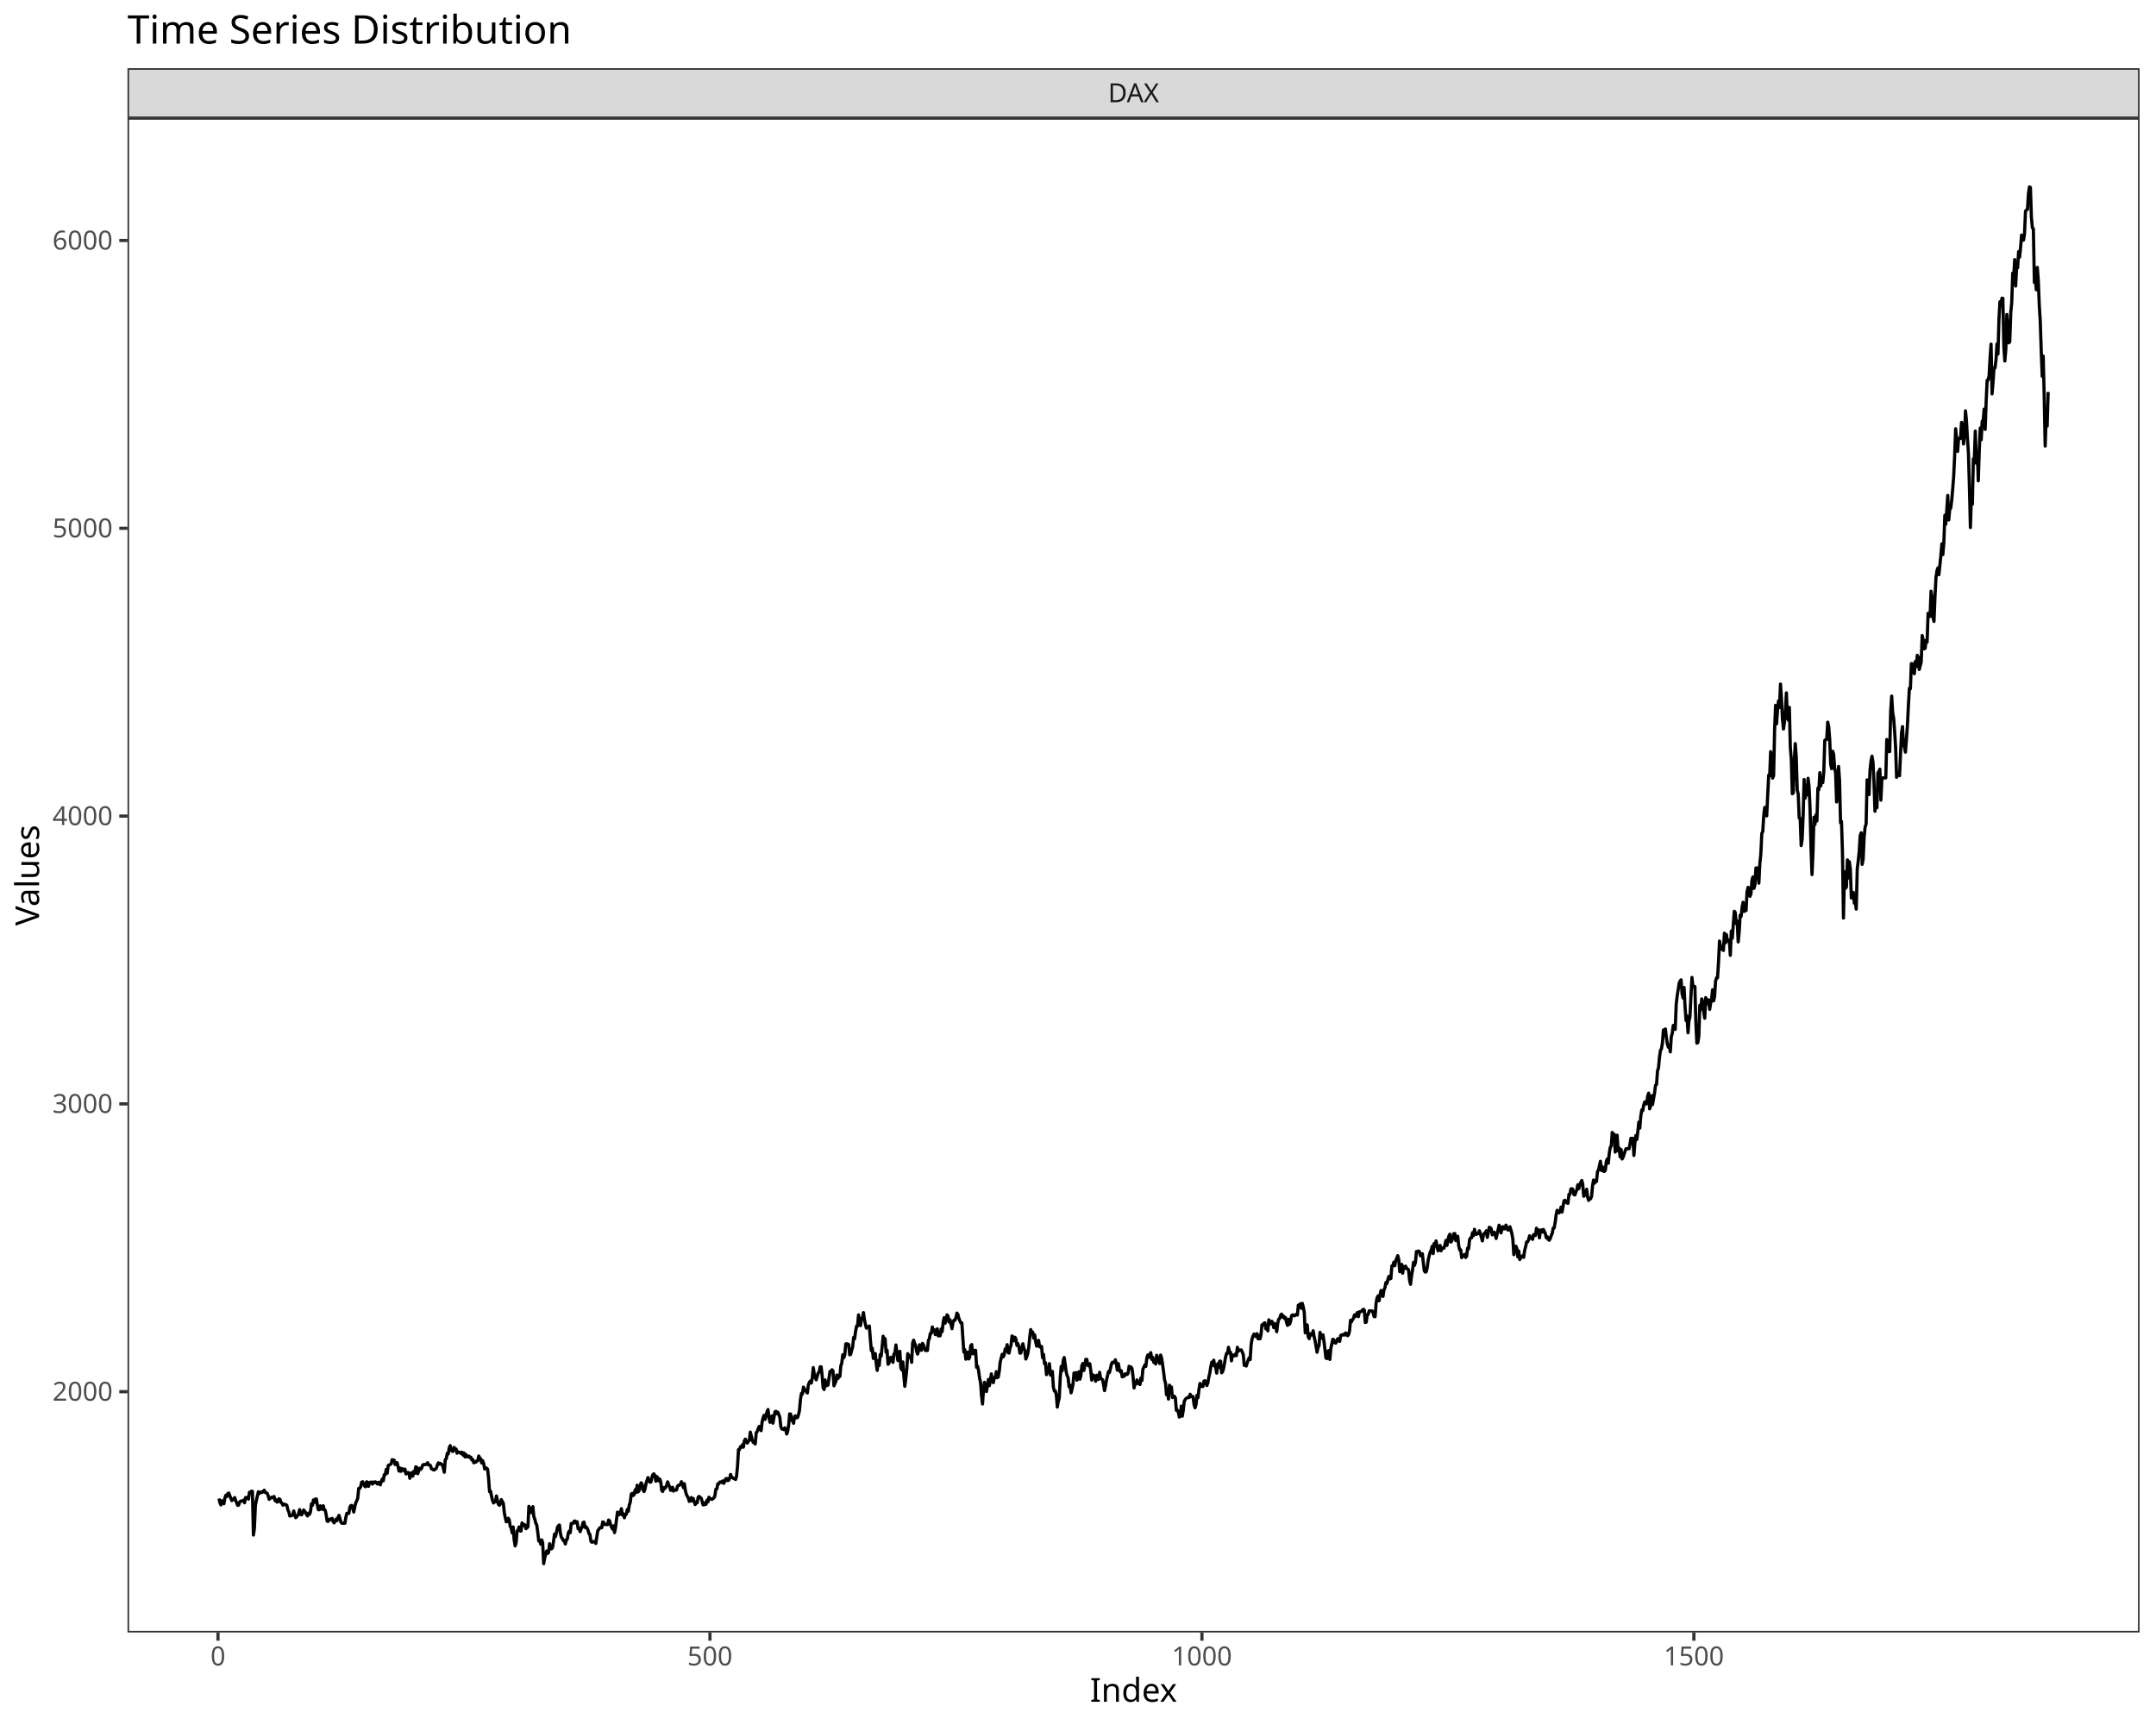
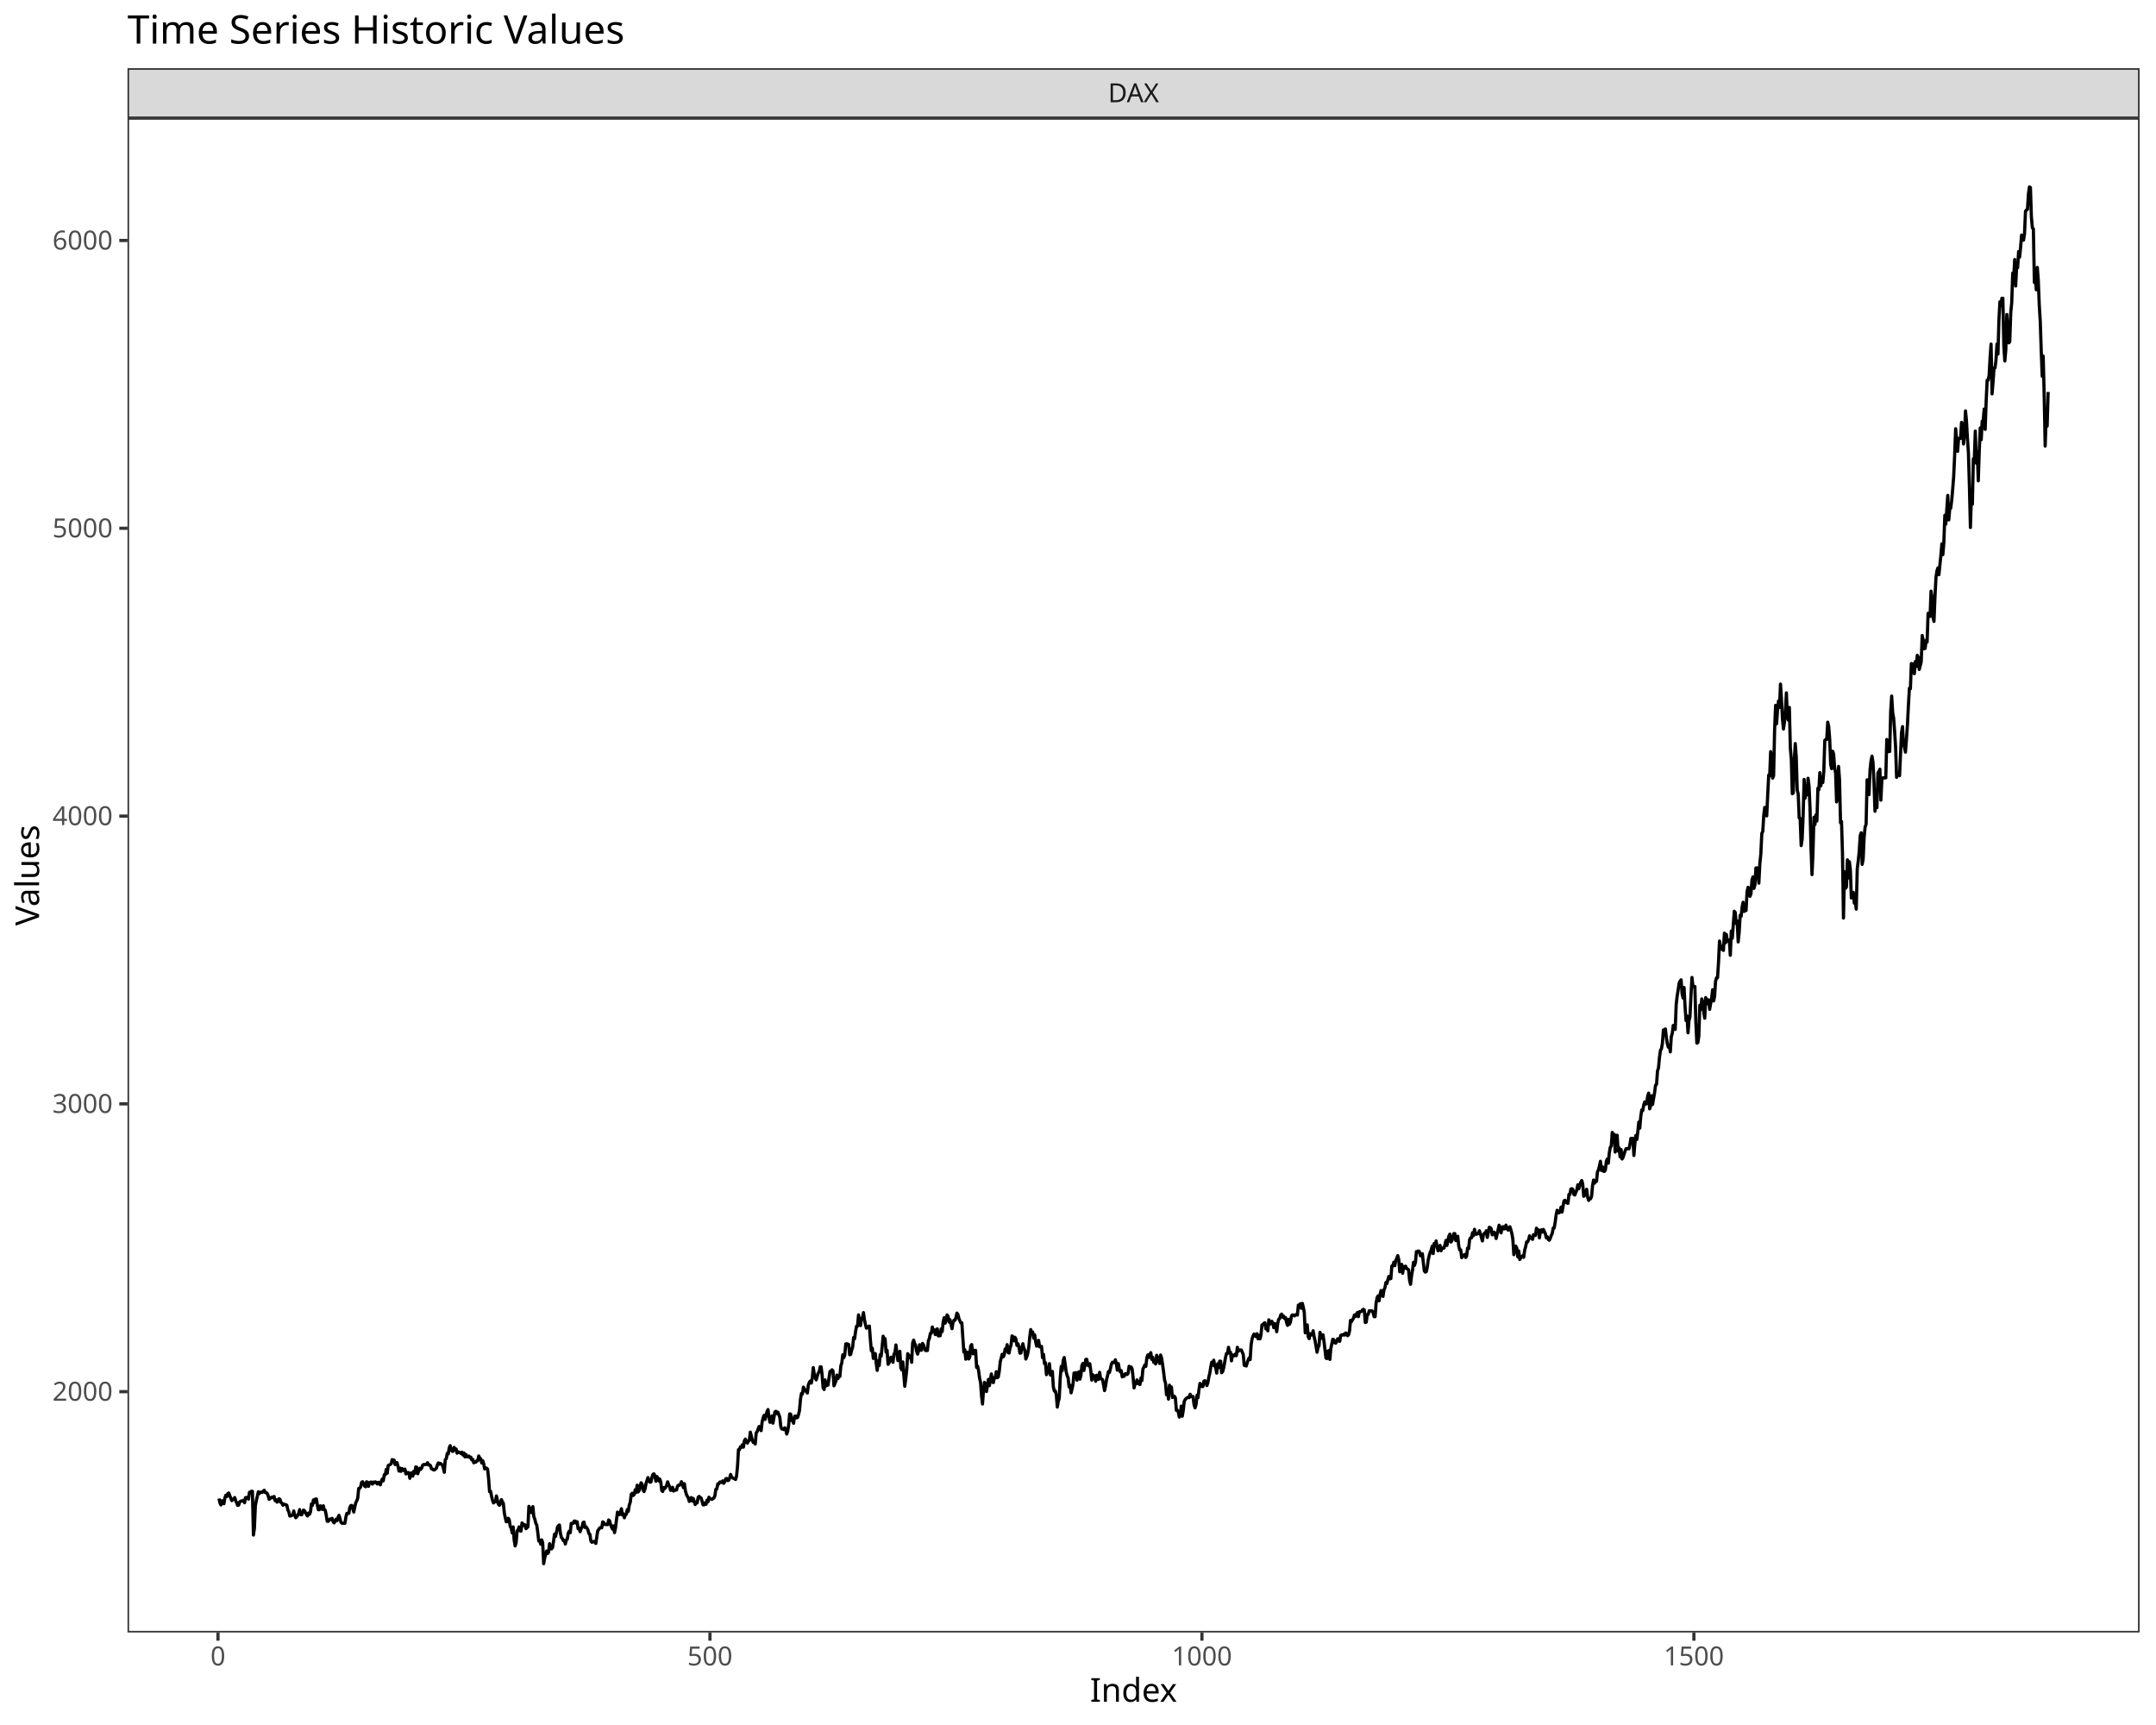
<svg xmlns="http://www.w3.org/2000/svg" class="svglite" data-engine-version="2.0" width="720.00pt" height="576.00pt" viewBox="0 0 720.00 576.00">
  <defs>
    <style type="text/css">
    .svglite line, .svglite polyline, .svglite polygon, .svglite path, .svglite rect, .svglite circle {
      fill: none;
      stroke: #000000;
      stroke-linecap: round;
      stroke-linejoin: round;
      stroke-miterlimit: 10.00;
    }
  </style>
  </defs>
  <rect width="100%" height="100%" style="stroke: none; fill: #FFFFFF;" />
  <defs>
    <clipPath id="cpMC4wMHw3MjAuMDB8MC4wMHw1NzYuMDA=">
      <rect x="0.00" y="0.00" width="720.00" height="576.00" />
    </clipPath>
  </defs>
  <g clip-path="url(#cpMC4wMHw3MjAuMDB8MC4wMHw1NzYuMDA=)">
    <rect x="0.00" y="0.00" width="720.00" height="576.00" style="stroke-width: 1.07; stroke: #FFFFFF; fill: #FFFFFF;" />
  </g>
  <defs>
    <clipPath id="cpNDIuNTh8NzE0LjUyfDM5LjQzfDU0NS4xMQ==">
      <rect x="42.58" y="39.43" width="671.94" height="505.68" />
    </clipPath>
  </defs>
  <g clip-path="url(#cpNDIuNTh8NzE0LjUyfDM5LjQzfDU0NS4xMQ==)">
    <rect x="42.58" y="39.43" width="671.94" height="505.68" style="stroke-width: 1.07; stroke: none; fill: #FFFFFF;" />
    <polyline points="73.13,500.37 73.45,501.82 73.78,502.51 74.11,501.11 74.44,501.39 74.77,502.11 75.10,500.18 75.43,499.27 75.75,499.72 76.08,498.72 76.41,498.54 76.74,499.45 77.07,500.26 77.40,501.07 77.73,500.75 78.05,500.48 78.38,500.06 78.71,501.10 79.04,501.84 79.37,502.66 79.70,502.58 80.03,501.53 80.35,501.28 80.68,501.16 81.01,501.24 81.34,500.92 81.67,501.79 82.00,500.07 82.33,500.21 82.65,499.92 82.98,500.58 83.31,498.29 83.64,498.32 83.97,497.93 84.30,497.98 84.63,512.57 84.95,510.41 85.28,502.78 85.61,500.97 85.94,499.61 86.27,498.13 86.60,498.73 86.93,498.29 87.25,498.18 87.58,498.34 87.91,497.99 88.24,497.61 88.57,498.37 88.90,498.41 89.23,498.67 89.55,499.42 89.88,500.65 90.21,500.38 90.54,500.04 90.87,499.90 91.20,500.14 91.53,499.69 91.86,501.09 92.18,500.76 92.51,501.58 92.84,501.39 93.17,500.46 93.50,500.65 93.83,501.71 94.16,501.90 94.48,502.61 94.81,502.24 95.14,502.41 95.47,502.41 95.80,502.66 96.13,504.18 96.46,504.84 96.78,506.21 97.11,506.19 97.44,506.04 97.77,505.85 98.10,504.53 98.43,506.01 98.76,506.79 99.08,506.48 99.41,505.98 99.74,505.34 100.07,504.07 100.40,505.75 100.73,505.82 101.06,505.13 101.38,504.22 101.71,504.48 102.04,505.08 102.37,505.77 102.70,506.20 103.03,505.23 103.36,505.64 103.68,504.86 104.01,502.15 104.34,502.64 104.67,500.84 105.00,501.67 105.33,500.53 105.66,500.54 105.98,502.58 106.31,504.12 106.64,504.12 106.97,502.82 107.30,503.16 107.63,504.01 107.96,502.80 108.28,504.11 108.61,504.29 108.94,505.91 109.27,507.96 109.60,508.00 109.93,507.49 110.26,507.21 110.58,507.43 110.91,507.00 111.24,508.09 111.57,508.51 111.90,507.92 112.23,507.26 112.56,507.77 112.88,506.70 113.21,505.99 113.54,507.05 113.87,508.33 114.20,508.63 114.53,508.63 114.86,508.63 115.19,508.63 115.51,506.57 115.84,505.32 116.17,505.32 116.50,505.32 116.83,503.31 117.16,502.74 117.49,502.68 117.81,503.74 118.14,504.89 118.47,503.22 118.80,501.80 119.13,501.17 119.46,500.30 119.79,497.01 120.11,496.97 120.44,496.47 120.77,494.95 121.10,494.77 121.43,495.43 121.76,496.23 122.09,496.45 122.41,494.80 122.74,494.92 123.07,496.31 123.40,495.15 123.73,494.90 124.06,494.90 124.39,495.56 124.71,494.88 125.04,495.09 125.37,494.81 125.70,495.09 126.03,495.53 126.36,494.96 126.69,495.37 127.01,495.81 127.34,494.63 127.67,493.85 128.00,494.46 128.33,492.43 128.66,492.44 128.99,490.65 129.31,491.92 129.64,489.36 129.97,489.18 130.30,489.03 130.63,488.79 130.96,487.39 131.29,487.54 131.61,487.54 131.94,489.03 132.27,488.38 132.60,488.41 132.93,489.69 133.26,491.22 133.59,490.21 133.91,491.30 134.24,490.36 134.57,490.65 134.90,491.05 135.23,490.55 135.56,492.16 135.89,491.97 136.22,491.69 136.54,491.77 136.87,493.63 137.20,492.10 137.53,491.76 137.86,492.88 138.19,491.28 138.52,491.97 138.84,489.80 139.17,489.93 139.50,492.10 139.83,491.19 140.16,490.28 140.49,490.64 140.82,490.21 141.14,489.26 141.47,489.02 141.80,489.02 142.13,489.02 142.46,488.96 142.79,488.42 143.12,489.18 143.44,489.13 143.77,489.40 144.10,490.48 144.43,490.53 144.76,490.82 145.09,490.82 145.42,490.52 145.74,490.27 146.07,489.12 146.40,488.47 146.73,488.90 147.06,488.65 147.39,488.92 147.72,489.12 148.04,490.13 148.37,491.61 148.70,487.41 149.03,487.11 149.36,485.32 149.69,485.49 150.02,483.49 150.34,482.73 150.67,483.96 151.00,484.60 151.33,484.60 151.66,483.30 151.99,484.08 152.32,483.85 152.64,485.24 152.97,484.74 153.30,484.97 153.63,484.97 153.96,485.38 154.29,484.93 154.62,485.86 154.94,485.16 155.27,486.48 155.60,485.68 155.93,486.44 156.26,486.44 156.59,486.19 156.92,486.73 157.24,486.57 157.57,487.51 157.90,487.34 158.23,488.45 158.56,488.14 158.89,488.24 159.22,487.77 159.55,487.77 159.87,486.17 160.20,486.80 160.53,487.09 160.86,488.50 161.19,487.74 161.52,488.69 161.85,490.50 162.17,490.11 162.50,490.27 162.83,490.56 163.16,493.57 163.49,498.07 163.82,497.93 164.15,499.60 164.47,500.94 164.80,501.85 165.13,501.42 165.46,501.48 165.79,499.52 166.12,501.00 166.45,502.32 166.77,502.64 167.10,502.21 167.43,500.74 167.76,501.40 168.09,501.98 168.42,505.16 168.75,506.84 169.07,508.14 169.40,508.07 169.73,506.96 170.06,507.48 170.39,509.68 170.72,510.23 171.05,511.87 171.37,509.86 171.70,514.19 172.03,516.20 172.36,515.13 172.69,511.19 173.02,510.85 173.35,509.86 173.67,511.16 174.00,511.25 174.33,508.52 174.66,509.41 174.99,509.03 175.32,509.21 175.65,510.45 175.97,510.14 176.30,509.84 176.63,502.99 176.96,505.03 177.29,503.60 177.62,505.11 177.95,503.08 178.27,506.40 178.60,507.26 178.93,508.63 179.26,509.25 179.59,511.72 179.92,514.57 180.25,514.30 180.57,515.62 180.90,514.20 181.23,515.11 181.56,522.13 181.89,520.29 182.22,519.03 182.55,517.90 182.88,518.73 183.20,518.36 183.53,515.47 183.86,517.17 184.19,517.18 184.52,516.78 184.85,514.70 185.18,512.27 185.50,513.07 185.83,511.69 186.16,509.97 186.49,509.47 186.82,509.22 187.15,511.96 187.48,513.36 187.80,513.73 188.13,514.43 188.46,514.34 188.79,515.57 189.12,514.20 189.45,513.92 189.78,511.91 190.10,511.27 190.43,511.80 190.76,508.68 191.09,508.73 191.42,508.66 191.75,507.91 192.08,507.91 192.40,508.57 192.73,508.14 193.06,510.47 193.39,510.18 193.72,511.45 194.05,510.53 194.38,509.89 194.70,508.41 195.03,508.24 195.36,510.04 195.69,509.80 196.02,510.22 196.35,510.87 196.68,512.10 197.00,512.33 197.33,514.60 197.66,514.98 197.99,514.85 198.32,514.70 198.65,514.90 198.98,515.38 199.30,513.16 199.63,511.07 199.96,510.73 200.29,510.14 200.62,510.14 200.95,510.14 201.28,508.18 201.60,508.34 201.93,509.05 202.26,509.05 202.59,509.05 202.92,509.09 203.25,507.55 203.58,507.82 203.90,509.05 204.23,509.95 204.56,510.60 204.89,509.50 205.22,511.76 205.55,510.16 205.88,507.41 206.21,504.91 206.53,505.76 206.86,505.76 207.19,504.99 207.52,503.77 207.85,505.89 208.18,505.48 208.51,506.81 208.83,505.76 209.16,505.63 209.49,504.06 209.82,504.66 210.15,502.56 210.48,501.60 210.81,498.92 211.13,498.63 211.46,499.37 211.79,499.02 212.12,497.46 212.45,498.36 212.78,495.93 213.11,498.17 213.43,497.72 213.76,496.32 214.09,495.13 214.42,495.50 214.75,497.55 215.08,498.05 215.41,497.18 215.73,495.44 216.06,494.35 216.39,493.38 216.72,494.44 217.05,494.92 217.38,494.85 217.71,493.30 218.03,492.38 218.36,492.13 218.69,492.69 219.02,494.60 219.35,493.04 219.68,493.50 220.01,494.51 220.33,493.87 220.66,494.81 220.99,497.69 221.32,498.02 221.65,496.72 221.98,497.05 222.31,496.67 222.63,495.91 222.96,494.81 223.29,495.75 223.62,496.40 223.95,497.65 224.28,497.52 224.61,496.63 224.93,497.89 225.26,497.55 225.59,497.55 225.92,497.55 226.25,496.26 226.58,495.93 226.91,495.96 227.24,495.57 227.56,494.76 227.89,495.44 228.22,496.74 228.55,495.44 228.88,497.75 229.21,498.95 229.54,499.62 229.86,500.16 230.19,501.34 230.52,500.55 230.85,500.06 231.18,501.22 231.51,500.36 231.84,501.43 232.16,502.39 232.49,501.55 232.82,501.84 233.15,499.96 233.48,499.67 233.81,500.02 234.14,500.21 234.46,501.28 234.79,502.49 235.12,502.49 235.45,501.79 235.78,502.31 236.11,500.92 236.44,501.48 236.76,499.94 237.09,500.52 237.42,500.52 237.75,500.67 238.08,500.39 238.41,500.20 238.74,499.44 239.06,497.28 239.39,497.15 239.72,495.47 240.05,495.47 240.38,494.88 240.71,494.83 241.04,495.01 241.36,494.49 241.69,495.30 242.02,494.76 242.35,493.79 242.68,493.68 243.01,494.39 243.34,494.28 243.66,493.57 243.99,492.34 244.32,493.23 244.65,493.43 244.98,493.68 245.31,493.77 245.64,494.02 245.96,492.98 246.29,489.73 246.62,484.04 246.95,484.07 247.28,483.07 247.61,483.29 247.94,482.41 248.26,483.23 248.59,481.09 248.92,480.54 249.25,481.37 249.58,481.87 249.91,481.17 250.24,480.97 250.57,478.20 250.89,479.49 251.22,480.82 251.55,481.66 251.88,481.70 252.21,482.17 252.54,478.40 252.87,478.03 253.19,477.11 253.52,476.33 253.85,477.16 254.18,477.71 254.51,474.83 254.84,473.47 255.17,472.60 255.49,473.97 255.82,472.50 256.15,471.39 256.48,470.67 256.81,473.39 257.14,474.93 257.47,473.57 257.79,472.80 258.12,475.21 258.45,473.39 258.78,471.46 259.11,471.24 259.44,472.03 259.77,471.55 260.09,472.34 260.42,473.23 260.75,476.34 261.08,477.16 261.41,477.14 261.74,477.35 262.07,476.77 262.39,477.26 262.72,478.84 263.05,477.90 263.38,475.78 263.71,472.12 264.04,472.18 264.37,474.35 264.69,474.10 265.02,475.25 265.35,472.92 265.68,472.80 266.01,473.44 266.34,473.32 266.67,472.34 266.99,470.94 267.32,467.24 267.65,465.26 267.98,465.47 268.31,463.18 268.64,463.80 268.97,464.30 269.29,464.73 269.62,465.14 269.95,462.46 270.28,461.59 270.61,461.14 270.94,461.82 271.27,460.08 271.59,456.66 271.92,458.81 272.25,460.01 272.58,460.76 272.91,459.54 273.24,458.45 273.57,458.11 273.90,456.39 274.22,456.41 274.55,459.21 274.88,463.38 275.21,463.97 275.54,460.78 275.87,462.76 276.20,462.60 276.52,462.48 276.85,460.16 277.18,457.95 277.51,457.95 277.84,457.39 278.17,457.76 278.50,462.74 278.82,462.00 279.15,461.19 279.48,459.14 279.81,460.34 280.14,459.69 280.47,459.61 280.80,456.07 281.12,455.11 281.45,452.36 281.78,453.35 282.11,452.45 282.44,448.75 282.77,448.69 283.10,448.79 283.42,448.95 283.75,452.39 284.08,452.25 284.41,450.85 284.74,449.82 285.07,446.61 285.40,447.03 285.72,444.59 286.05,442.82 286.38,442.82 286.71,439.06 287.04,441.93 287.37,442.63 287.70,440.16 288.02,440.16 288.35,438.30 288.68,440.68 289.01,442.24 289.34,443.49 289.67,443.08 290.00,443.07 290.32,442.77 290.65,447.20 290.98,451.01 291.31,450.18 291.64,453.59 291.97,452.17 292.30,451.96 292.62,455.24 292.95,457.59 293.28,454.38 293.61,455.97 293.94,452.33 294.27,452.84 294.60,449.64 294.92,446.18 295.25,447.21 295.58,447.01 295.91,451.52 296.24,450.86 296.57,455.55 296.90,455.12 297.23,453.50 297.55,453.19 297.88,454.24 298.21,454.90 298.54,452.13 298.87,451.70 299.20,449.10 299.53,451.83 299.85,454.31 300.18,453.77 300.51,451.22 300.84,456.73 301.17,457.45 301.50,454.77 301.83,459.20 302.15,462.90 302.48,460.42 302.81,457.32 303.14,452.00 303.47,452.64 303.80,453.35 304.13,452.73 304.45,454.90 304.78,448.41 305.11,447.50 305.44,448.54 305.77,449.27 306.10,451.20 306.43,452.15 306.75,451.08 307.08,449.03 307.41,450.82 307.74,450.86 308.07,448.58 308.40,449.05 308.73,450.10 309.05,450.96 309.38,450.96 309.71,450.96 310.04,447.68 310.37,446.93 310.70,445.23 311.03,445.17 311.35,443.09 311.68,444.40 312.01,444.01 312.34,445.64 312.67,444.33 313.00,443.71 313.33,446.06 313.65,446.04 313.98,446.01 314.31,443.73 314.64,444.64 314.97,441.50 315.30,440.00 315.63,441.84 315.95,440.43 316.28,439.06 316.61,439.54 316.94,441.45 317.27,440.69 317.60,442.25 317.93,443.67 318.26,441.50 318.58,440.86 318.91,440.86 319.24,439.96 319.57,438.46 319.90,438.93 320.23,440.26 320.56,441.07 320.88,441.73 321.21,441.73 321.54,446.63 321.87,451.47 322.20,450.66 322.53,453.85 322.86,452.22 323.18,451.50 323.51,453.77 323.84,453.14 324.17,449.43 324.50,448.97 324.83,452.03 325.16,450.86 325.48,452.09 325.81,450.90 326.14,456.58 326.47,456.19 326.80,457.66 327.13,460.15 327.46,461.64 327.78,466.00 328.11,468.82 328.44,464.22 328.77,461.57 329.10,464.21 329.43,464.65 329.76,462.56 330.08,460.61 330.41,462.69 330.74,460.78 331.07,458.76 331.40,461.36 331.73,461.68 332.06,459.97 332.38,460.10 332.71,458.02 333.04,460.03 333.37,459.77 333.70,457.90 334.03,454.74 334.36,453.45 334.68,452.21 335.01,453.07 335.34,452.51 335.67,450.45 336.00,450.83 336.33,449.00 336.66,451.63 336.98,451.80 337.31,450.07 337.64,449.17 337.97,446.09 338.30,446.35 338.63,447.72 338.96,446.55 339.28,447.17 339.61,449.26 339.94,448.69 340.27,449.67 340.60,451.84 340.93,451.78 341.26,450.02 341.59,448.69 341.91,450.14 342.24,450.87 342.57,453.80 342.90,453.04 343.23,451.91 343.56,449.94 343.89,446.38 344.21,443.96 344.54,444.91 344.87,444.79 345.20,446.84 345.53,445.73 345.86,448.01 346.19,449.50 346.51,448.58 346.84,447.58 347.17,449.74 347.50,449.72 347.83,449.59 348.16,453.34 348.49,452.26 348.81,455.33 349.14,455.03 349.47,459.01 349.80,458.24 350.13,457.70 350.46,455.34 350.79,459.14 351.11,459.23 351.44,457.93 351.77,463.15 352.10,464.47 352.43,464.47 352.76,465.78 353.09,469.84 353.41,468.02 353.74,466.84 354.07,460.03 354.40,456.26 354.73,457.71 355.06,454.31 355.39,453.30 355.71,455.51 356.04,458.01 356.37,459.32 356.70,460.07 357.03,463.10 357.36,462.52 357.69,465.09 358.01,463.79 358.34,462.16 358.67,458.46 359.00,458.78 359.33,458.33 359.66,460.86 359.99,458.80 360.31,458.03 360.64,460.53 360.97,459.28 361.30,455.97 361.63,455.27 361.96,457.61 362.29,455.94 362.61,453.91 362.94,453.91 363.27,455.86 363.60,456.09 363.93,455.35 364.26,457.65 364.59,460.84 364.92,459.04 365.24,459.29 365.57,459.81 365.90,461.21 366.23,459.21 366.56,460.32 366.89,460.62 367.22,458.23 367.54,460.18 367.87,460.46 368.20,460.67 368.53,462.37 368.86,464.34 369.19,462.85 369.52,460.76 369.84,459.48 370.17,457.98 370.50,458.29 370.83,456.99 371.16,455.52 371.49,454.87 371.82,454.99 372.14,454.99 372.47,454.05 372.80,455.34 373.13,457.52 373.46,455.32 373.79,457.08 374.12,458.07 374.44,457.69 374.77,459.75 375.10,459.10 375.43,459.56 375.76,458.73 376.09,458.76 376.42,458.96 376.74,458.53 377.07,456.21 377.40,456.87 377.73,456.47 378.06,457.04 378.39,459.81 378.72,463.44 379.04,462.03 379.37,462.10 379.70,460.77 380.03,461.76 380.36,462.13 380.69,462.31 381.02,460.13 381.34,461.00 381.67,457.20 382.00,456.52 382.33,455.76 382.66,456.26 382.99,453.37 383.32,452.43 383.64,453.26 383.97,452.36 384.30,451.67 384.63,453.92 384.96,453.23 385.29,454.89 385.62,454.91 385.94,455.44 386.27,452.54 386.60,453.39 386.93,454.50 387.26,455.29 387.59,452.47 387.92,453.48 388.25,455.64 388.57,457.97 388.90,460.73 389.23,461.87 389.56,465.73 389.89,463.84 390.22,467.18 390.55,462.53 390.87,465.15 391.20,463.14 391.53,466.66 391.86,466.14 392.19,466.22 392.52,466.80 392.85,470.93 393.17,470.86 393.50,471.53 393.83,473.18 394.16,472.49 394.49,469.52 394.82,472.89 395.15,470.94 395.47,467.99 395.80,467.33 396.13,466.95 396.46,466.74 396.79,466.54 397.12,466.69 397.45,465.55 397.77,466.33 398.10,466.33 398.43,466.33 398.76,469.05 399.09,470.09 399.42,468.99 399.75,465.88 400.07,466.71 400.40,463.97 400.73,461.95 401.06,462.36 401.39,462.97 401.72,462.97 402.05,461.19 402.37,461.04 402.70,461.41 403.03,462.65 403.36,461.75 403.69,459.82 404.02,458.50 404.35,456.39 404.67,454.85 405.00,455.85 405.33,454.18 405.66,456.14 405.99,456.64 406.32,458.50 406.65,455.38 406.97,456.66 407.30,454.52 407.63,454.52 407.96,458.38 408.29,458.04 408.62,456.87 408.95,455.09 409.27,453.23 409.60,451.94 409.93,451.94 410.26,449.88 410.59,451.55 410.92,451.51 411.25,454.40 411.58,452.41 411.90,452.75 412.23,452.70 412.56,452.13 412.89,452.68 413.22,449.88 413.55,451.20 413.88,450.77 414.20,450.77 414.53,450.77 414.86,451.49 415.19,452.30 415.52,455.92 415.85,455.59 416.18,456.14 416.50,455.11 416.83,454.11 417.16,453.39 417.49,453.99 417.82,448.99 418.15,446.97 418.48,446.04 418.80,445.44 419.13,446.08 419.46,446.31 419.79,445.34 420.12,447.04 420.45,445.92 420.78,447.06 421.10,445.81 421.43,442.40 421.76,442.38 422.09,441.85 422.42,441.69 422.75,443.75 423.08,443.31 423.40,444.39 423.73,440.71 424.06,442.12 424.39,441.95 424.72,441.19 425.05,441.93 425.38,443.33 425.70,441.94 426.03,442.74 426.36,444.67 426.69,441.94 427.02,440.51 427.35,440.29 427.68,439.14 428.00,438.79 428.33,439.81 428.66,439.45 428.99,440.29 429.32,439.96 429.65,441.60 429.98,442.56 430.30,440.54 430.63,442.18 430.96,441.36 431.29,439.41 431.62,439.08 431.95,439.10 432.28,439.39 432.61,439.06 432.93,438.91 433.26,439.12 433.59,435.79 433.92,435.84 434.25,435.33 434.58,436.87 434.91,435.22 435.23,436.43 435.56,438.20 435.89,445.05 436.22,444.23 436.55,442.40 436.88,446.35 437.21,446.99 437.53,445.35 437.86,445.76 438.19,445.76 438.52,444.36 438.85,446.29 439.18,447.75 439.51,449.57 439.83,451.53 440.16,449.94 440.49,449.34 440.82,444.89 441.15,446.06 441.48,446.87 441.81,445.71 442.13,447.77 442.46,450.46 442.79,453.46 443.12,453.65 443.45,451.17 443.78,450.98 444.11,453.93 444.43,450.31 444.76,448.76 445.09,447.19 445.42,447.35 445.75,448.39 446.08,448.49 446.41,447.95 446.73,447.01 447.06,447.16 447.39,447.90 447.72,445.94 448.05,445.73 448.38,445.80 448.71,445.54 449.03,445.80 449.36,445.09 449.69,445.29 450.02,446.00 450.35,445.74 450.68,444.42 451.01,440.86 451.33,441.35 451.66,440.69 451.99,440.19 452.32,439.08 452.65,439.60 452.98,438.81 453.31,438.27 453.63,439.65 453.96,438.01 454.29,438.01 454.62,437.92 454.95,437.47 455.28,437.19 455.61,437.42 455.94,441.61 456.26,441.49 456.59,438.93 456.92,438.91 457.25,437.71 457.58,437.71 457.91,437.71 458.24,437.74 458.56,438.37 458.89,439.64 459.22,439.64 459.55,435.12 459.88,433.35 460.21,432.71 460.54,434.36 460.86,432.33 461.19,430.92 461.52,431.99 461.85,432.89 462.18,430.69 462.51,429.97 462.84,428.23 463.16,428.60 463.49,427.25 463.82,426.20 464.15,427.05 464.48,426.92 464.81,422.73 465.14,422.70 465.46,421.48 465.79,422.63 466.12,420.86 466.45,420.20 466.78,419.28 467.11,420.51 467.44,424.64 467.76,422.60 468.09,422.18 468.42,425.15 468.75,422.88 469.08,423.51 469.41,422.79 469.74,423.59 470.06,423.71 470.39,423.99 470.72,427.45 471.05,428.85 471.38,426.10 471.71,424.15 472.04,421.50 472.36,422.53 472.69,421.54 473.02,417.90 473.35,418.07 473.68,417.72 474.01,417.91 474.34,419.29 474.66,419.39 474.99,418.63 475.32,421.56 475.65,424.36 475.98,424.78 476.31,424.62 476.64,423.13 476.96,420.68 477.29,419.28 477.62,418.11 477.95,417.44 478.28,416.13 478.61,418.58 478.94,415.22 479.27,416.09 479.59,414.36 479.92,416.36 480.25,417.67 480.58,416.57 480.91,415.86 481.24,417.65 481.57,416.76 481.89,416.76 482.22,416.76 482.55,415.61 482.88,414.19 483.21,415.86 483.54,414.07 483.87,412.72 484.19,412.10 484.52,414.74 484.85,414.32 485.18,413.20 485.51,411.91 485.84,411.92 486.17,414.26 486.49,412.93 486.82,412.81 487.15,416.07 487.48,417.35 487.81,417.35 488.14,419.96 488.47,419.29 488.79,419.19 489.12,418.87 489.45,419.89 489.78,419.47 490.11,416.74 490.44,417.00 490.77,413.93 491.09,413.34 491.42,413.34 491.75,411.62 492.08,412.61 492.41,410.48 492.74,411.96 493.07,412.17 493.39,411.88 493.72,411.88 494.05,410.96 494.38,411.98 494.71,413.21 495.04,414.36 495.37,412.42 495.69,411.80 496.02,411.74 496.35,410.97 496.68,413.18 497.01,411.55 497.34,409.81 497.67,409.93 497.99,410.29 498.32,412.33 498.65,411.87 498.98,411.44 499.31,412.22 499.64,413.55 499.97,412.05 500.29,410.67 500.62,409.11 500.95,409.72 501.28,411.67 501.61,409.88 501.94,409.59 502.27,410.37 502.60,410.27 502.92,409.08 503.25,410.03 503.58,410.73 503.91,410.66 504.24,409.63 504.57,410.69 504.90,411.94 505.22,413.81 505.55,418.95 505.88,416.87 506.21,416.11 506.54,416.80 506.87,419.69 507.20,417.72 507.52,420.57 507.85,420.05 508.18,419.57 508.51,419.31 508.84,419.83 509.17,417.46 509.50,416.24 509.82,414.70 510.15,414.67 510.48,413.98 510.81,412.66 511.14,413.32 511.47,413.48 511.80,413.84 512.12,412.26 512.45,412.36 512.78,412.54 513.11,410.11 513.44,411.24 513.77,410.67 514.10,413.33 514.42,410.93 514.75,410.67 515.08,411.41 515.41,410.53 515.74,411.20 516.07,411.95 516.40,413.33 516.72,412.96 517.05,413.88 517.38,414.13 517.71,413.52 518.04,412.54 518.37,411.87 518.70,410.04 519.02,410.04 519.35,408.18 519.68,405.64 520.01,404.13 520.34,404.49 520.67,405.00 521.00,404.59 521.32,403.05 521.65,404.71 521.98,402.86 522.31,400.97 522.64,400.79 522.97,401.28 523.30,401.70 523.63,401.81 523.95,398.84 524.28,398.84 524.61,397.02 524.94,396.92 525.27,397.17 525.60,398.84 525.93,399.01 526.25,398.13 526.58,397.34 526.91,395.62 527.24,396.94 527.57,395.74 527.90,394.78 528.23,394.19 528.55,395.34 528.88,399.45 529.21,399.16 529.54,398.31 529.87,397.10 530.20,399.78 530.53,400.82 530.85,400.17 531.18,400.29 531.51,399.47 531.84,395.87 532.17,394.03 532.50,395.09 532.83,394.32 533.15,394.50 533.48,391.27 533.81,390.64 534.14,389.32 534.47,387.76 534.80,390.82 535.13,389.59 535.45,391.07 535.78,391.15 536.11,390.75 536.44,387.76 536.77,386.99 537.10,388.41 537.43,384.96 537.75,383.12 538.08,382.68 538.41,378.13 538.74,380.04 539.07,378.74 539.40,384.69 539.73,381.06 540.05,379.07 540.38,384.32 540.71,383.30 541.04,386.30 541.37,383.86 541.70,387.00 542.03,386.45 542.35,385.43 542.68,384.40 543.01,383.58 543.34,383.58 543.67,383.58 544.00,383.58 544.33,382.12 544.65,380.12 544.98,380.12 545.31,380.12 545.64,385.82 545.97,381.74 546.30,379.15 546.63,380.48 546.96,377.81 547.28,374.68 547.61,376.69 547.94,372.75 548.27,370.63 548.60,370.85 548.93,368.97 549.26,367.94 549.58,368.67 549.91,368.53 550.24,366.04 550.57,365.01 550.90,370.26 551.23,369.31 551.56,365.88 551.88,368.79 552.21,366.81 552.54,364.97 552.87,362.38 553.20,362.11 553.53,357.57 553.86,356.60 554.18,353.09 554.51,350.75 554.84,350.20 555.17,348.32 555.50,343.91 555.83,344.65 556.16,343.58 556.48,346.41 556.81,348.51 557.14,349.66 557.47,349.01 557.80,351.24 558.13,346.17 558.46,345.05 558.78,342.40 559.11,343.51 559.44,343.73 559.77,335.43 560.10,332.52 560.43,330.49 560.76,328.28 561.08,327.58 561.41,327.18 561.74,331.85 562.07,333.25 562.40,329.74 562.73,336.20 563.06,340.77 563.38,339.22 563.71,344.86 564.04,340.87 564.37,339.52 564.70,332.57 565.03,326.39 565.36,329.40 565.68,329.40 566.01,329.40 566.34,341.55 566.67,348.32 567.00,348.14 567.33,345.98 567.66,335.66 567.98,337.06 568.31,333.54 568.64,334.71 568.97,337.92 569.30,340.00 569.63,333.11 569.96,335.20 570.29,333.83 570.61,333.88 570.94,337.04 571.27,335.07 571.60,333.34 571.93,330.49 572.26,334.23 572.59,332.75 572.91,327.67 573.24,326.50 573.57,326.50 573.90,321.40 574.23,314.23 574.56,315.88 574.89,316.95 575.21,316.95 575.54,317.36 575.87,311.60 576.20,314.85 576.53,312.04 576.86,314.31 577.19,313.89 577.51,313.89 577.84,318.99 578.17,310.90 578.50,313.30 578.83,308.85 579.16,304.28 579.49,304.65 579.81,308.38 580.14,307.54 580.47,314.52 580.80,311.28 581.13,305.59 581.46,305.98 581.79,302.81 582.11,301.28 582.44,304.34 582.77,304.10 583.10,304.03 583.43,297.76 583.76,296.29 584.09,296.52 584.41,299.29 584.74,298.39 585.07,293.87 585.40,292.82 585.73,296.64 586.06,295.46 586.39,289.84 586.71,289.78 587.04,290.76 587.37,294.90 587.70,288.37 588.03,285.23 588.36,278.29 588.69,277.62 589.01,272.18 589.34,269.61 589.67,269.91 590.00,272.44 590.33,265.36 590.66,258.83 590.99,259.07 591.31,251.00 591.64,252.90 591.97,259.82 592.30,259.05 592.63,243.89 592.96,235.52 593.29,241.70 593.62,237.08 593.94,234.03 594.27,236.20 594.60,228.42 594.93,233.53 595.26,240.11 595.59,243.43 595.92,241.18 596.24,237.49 596.57,231.36 596.90,239.60 597.23,240.48 597.56,236.22 597.89,249.72 598.22,253.71 598.54,265.04 598.87,264.76 599.20,254.20 599.53,248.29 599.86,252.82 600.19,263.84 600.52,265.12 600.84,273.10 601.17,273.26 601.50,282.35 601.83,280.21 602.16,272.32 602.49,260.27 602.82,266.53 603.14,263.52 603.47,265.41 603.80,259.88 604.13,262.45 604.46,269.81 604.79,283.05 605.12,292.04 605.44,285.04 605.77,272.91 606.10,275.34 606.43,272.11 606.76,274.13 607.09,263.19 607.42,263.68 607.74,257.99 608.07,262.41 608.40,259.52 608.73,261.30 609.06,257.61 609.39,247.23 609.72,246.92 610.04,246.92 610.37,241.14 610.70,242.60 611.03,246.80 611.36,255.21 611.69,256.68 612.02,250.85 612.34,251.81 612.67,256.29 613.00,258.09 613.33,267.77 613.66,265.84 613.99,255.92 614.32,260.50 614.65,274.77 614.97,274.28 615.30,284.86 615.63,306.55 615.96,291.08 616.29,296.63 616.62,296.17 616.95,287.13 617.27,293.18 617.60,287.74 617.93,290.38 618.26,299.85 618.59,298.60 618.92,297.98 619.25,301.57 619.57,301.14 619.90,303.57 620.23,290.11 620.56,287.48 620.89,284.33 621.22,279.05 621.55,278.08 621.87,288.63 622.20,286.90 622.53,279.52 622.86,276.15 623.19,275.18 623.52,260.40 623.85,263.23 624.17,265.33 624.50,257.15 624.83,254.07 625.16,252.50 625.49,254.51 625.82,261.28 626.15,270.89 626.47,266.55 626.80,269.70 627.13,258.05 627.46,257.64 627.79,256.84 628.12,267.18 628.45,260.43 628.77,259.74 629.10,259.74 629.43,259.74 629.76,259.74 630.09,246.93 630.42,250.94 630.75,250.94 631.07,250.94 631.40,237.49 631.73,232.43 632.06,237.90 632.39,239.83 632.72,244.28 633.05,249.65 633.37,259.56 633.70,258.08 634.03,258.52 634.36,259.02 634.69,251.72 635.02,244.62 635.35,242.63 635.67,248.43 636.00,249.55 636.33,251.15 636.66,246.90 636.99,242.13 637.32,235.47 637.65,229.78 637.98,229.97 638.30,221.58 638.63,221.64 638.96,223.56 639.29,224.96 639.62,220.90 639.95,222.57 640.28,218.82 640.60,219.41 640.93,223.55 641.26,222.29 641.59,221.03 641.92,212.20 642.25,213.72 642.58,216.66 642.90,216.47 643.23,213.81 643.56,214.40 643.89,204.79 644.22,205.63 644.55,205.82 644.88,197.39 645.20,199.50 645.53,206.14 645.86,207.50 646.19,199.20 646.52,192.84 646.85,190.60 647.18,189.62 647.50,191.90 647.83,188.68 648.16,185.47 648.49,181.60 648.82,185.19 649.15,181.21 649.48,172.06 649.80,175.04 650.13,170.22 650.46,165.43 650.79,173.61 651.12,169.97 651.45,169.68 651.78,167.05 652.10,163.39 652.43,159.19 652.76,151.96 653.09,143.16 653.42,146.64 653.75,150.71 654.08,146.39 654.40,146.39 654.73,146.39 655.06,141.04 655.39,141.88 655.72,148.25 656.05,145.01 656.38,137.20 656.70,140.48 657.03,146.39 657.36,151.17 657.69,162.52 658.02,176.14 658.35,165.74 658.68,168.35 659.00,153.22 659.33,153.22 659.66,143.94 659.99,154.66 660.32,150.97 660.65,160.55 660.98,150.39 661.31,142.89 661.63,146.82 661.96,140.65 662.29,140.45 662.62,136.59 662.95,143.37 663.28,134.02 663.61,126.96 663.93,126.96 664.26,125.45 664.59,119.47 664.92,114.91 665.25,131.53 665.58,127.64 665.91,122.87 666.23,122.87 666.56,120.29 666.89,114.86 667.22,118.22 667.55,106.75 667.88,100.77 668.21,102.04 668.53,99.60 668.86,99.60 669.19,115.73 669.52,120.54 669.85,116.65 670.18,105.02 670.51,110.10 670.83,114.49 671.16,114.12 671.49,104.49 671.82,101.02 672.15,91.19 672.48,92.75 672.81,86.67 673.13,95.50 673.46,88.90 673.79,89.42 674.12,84.01 674.45,85.87 674.78,82.62 675.11,78.49 675.43,80.22 675.76,80.18 676.09,78.06 676.42,70.51 676.75,70.11 677.08,69.92 677.41,64.65 677.73,62.42 678.06,62.61 678.39,72.51 678.72,76.09 679.05,76.40 679.38,94.30 679.71,93.03 680.03,96.76 680.36,89.30 680.69,93.64 681.02,101.98 681.35,107.33 681.68,117.32 682.01,125.65 682.33,118.90 682.66,132.15 682.99,148.94 683.32,139.22 683.65,142.28 683.98,130.88 " style="stroke-width: 1.07; stroke-linecap: butt;" />
    <rect x="42.58" y="39.43" width="671.94" height="505.68" style="stroke-width: 1.07; stroke: #333333;" />
  </g>
  <g clip-path="url(#cpMC4wMHw3MjAuMDB8MC4wMHw1NzYuMDA=)">
</g>
  <defs>
    <clipPath id="cpNDIuNTh8NzE0LjUyfDIyLjc4fDM5LjQz">
      <rect x="42.58" y="22.78" width="671.94" height="16.65" />
    </clipPath>
  </defs>
  <g clip-path="url(#cpNDIuNTh8NzE0LjUyfDIyLjc4fDM5LjQz)">
    <rect x="42.58" y="22.78" width="671.94" height="16.65" style="stroke-width: 1.07; stroke: #333333; fill: #D9D9D9;" />
    <text x="378.55" y="34.14" text-anchor="middle" style="font-size: 8.80px; fill: #1A1A1A; font-family: sans;" textLength="18.10px" lengthAdjust="spacingAndGlyphs">DAX</text>
  </g>
  <g clip-path="url(#cpMC4wMHw3MjAuMDB8MC4wMHw1NzYuMDA=)">
    <polyline points="72.80,547.85 72.80,545.11 " style="stroke-width: 1.07; stroke: #333333; stroke-linecap: butt;" />
    <polyline points="237.09,547.85 237.09,545.11 " style="stroke-width: 1.07; stroke: #333333; stroke-linecap: butt;" />
    <polyline points="401.39,547.85 401.39,545.11 " style="stroke-width: 1.07; stroke: #333333; stroke-linecap: butt;" />
    <polyline points="565.68,547.85 565.68,545.11 " style="stroke-width: 1.07; stroke: #333333; stroke-linecap: butt;" />
    <text x="72.80" y="556.10" text-anchor="middle" style="font-size: 8.80px; fill: #4D4D4D; font-family: sans;" textLength="4.89px" lengthAdjust="spacingAndGlyphs">0</text>
    <text x="237.09" y="556.10" text-anchor="middle" style="font-size: 8.80px; fill: #4D4D4D; font-family: sans;" textLength="14.68px" lengthAdjust="spacingAndGlyphs">500</text>
    <text x="401.39" y="556.10" text-anchor="middle" style="font-size: 8.80px; fill: #4D4D4D; font-family: sans;" textLength="19.58px" lengthAdjust="spacingAndGlyphs">1000</text>
    <text x="565.68" y="556.10" text-anchor="middle" style="font-size: 8.80px; fill: #4D4D4D; font-family: sans;" textLength="19.58px" lengthAdjust="spacingAndGlyphs">1500</text>
    <text x="37.65" y="467.72" text-anchor="end" style="font-size: 8.80px; fill: #4D4D4D; font-family: sans;" textLength="19.58px" lengthAdjust="spacingAndGlyphs">2000</text>
    <text x="37.65" y="371.62" text-anchor="end" style="font-size: 8.80px; fill: #4D4D4D; font-family: sans;" textLength="19.58px" lengthAdjust="spacingAndGlyphs">3000</text>
    <text x="37.65" y="275.53" text-anchor="end" style="font-size: 8.80px; fill: #4D4D4D; font-family: sans;" textLength="19.58px" lengthAdjust="spacingAndGlyphs">4000</text>
    <text x="37.65" y="179.43" text-anchor="end" style="font-size: 8.80px; fill: #4D4D4D; font-family: sans;" textLength="19.58px" lengthAdjust="spacingAndGlyphs">5000</text>
    <text x="37.65" y="83.33" text-anchor="end" style="font-size: 8.80px; fill: #4D4D4D; font-family: sans;" textLength="19.58px" lengthAdjust="spacingAndGlyphs">6000</text>
    <polyline points="39.84,464.69 42.58,464.69 " style="stroke-width: 1.07; stroke: #333333; stroke-linecap: butt;" />
    <polyline points="39.84,368.60 42.58,368.60 " style="stroke-width: 1.07; stroke: #333333; stroke-linecap: butt;" />
    <polyline points="39.84,272.50 42.58,272.50 " style="stroke-width: 1.07; stroke: #333333; stroke-linecap: butt;" />
    <polyline points="39.84,176.40 42.58,176.40 " style="stroke-width: 1.07; stroke: #333333; stroke-linecap: butt;" />
    <polyline points="39.84,80.30 42.58,80.30 " style="stroke-width: 1.07; stroke: #333333; stroke-linecap: butt;" />
    <text x="378.55" y="568.24" text-anchor="middle" style="font-size: 11.00px; font-family: sans;" textLength="26.91px" lengthAdjust="spacingAndGlyphs">Index</text>
    <text transform="translate(13.05,292.27) rotate(-90)" text-anchor="middle" style="font-size: 11.00px; font-family: sans;" textLength="33.64px" lengthAdjust="spacingAndGlyphs">Values</text>
-     <text x="42.58" y="14.56" style="font-size: 13.20px; font-family: sans;" textLength="140.12px" lengthAdjust="spacingAndGlyphs">Time Series Distribution</text>
+     <text x="42.58" y="14.56" style="font-size: 13.20px; font-family: sans;" textLength="162.14px" lengthAdjust="spacingAndGlyphs">Time Series Historic Values</text>
  </g>
</svg>
